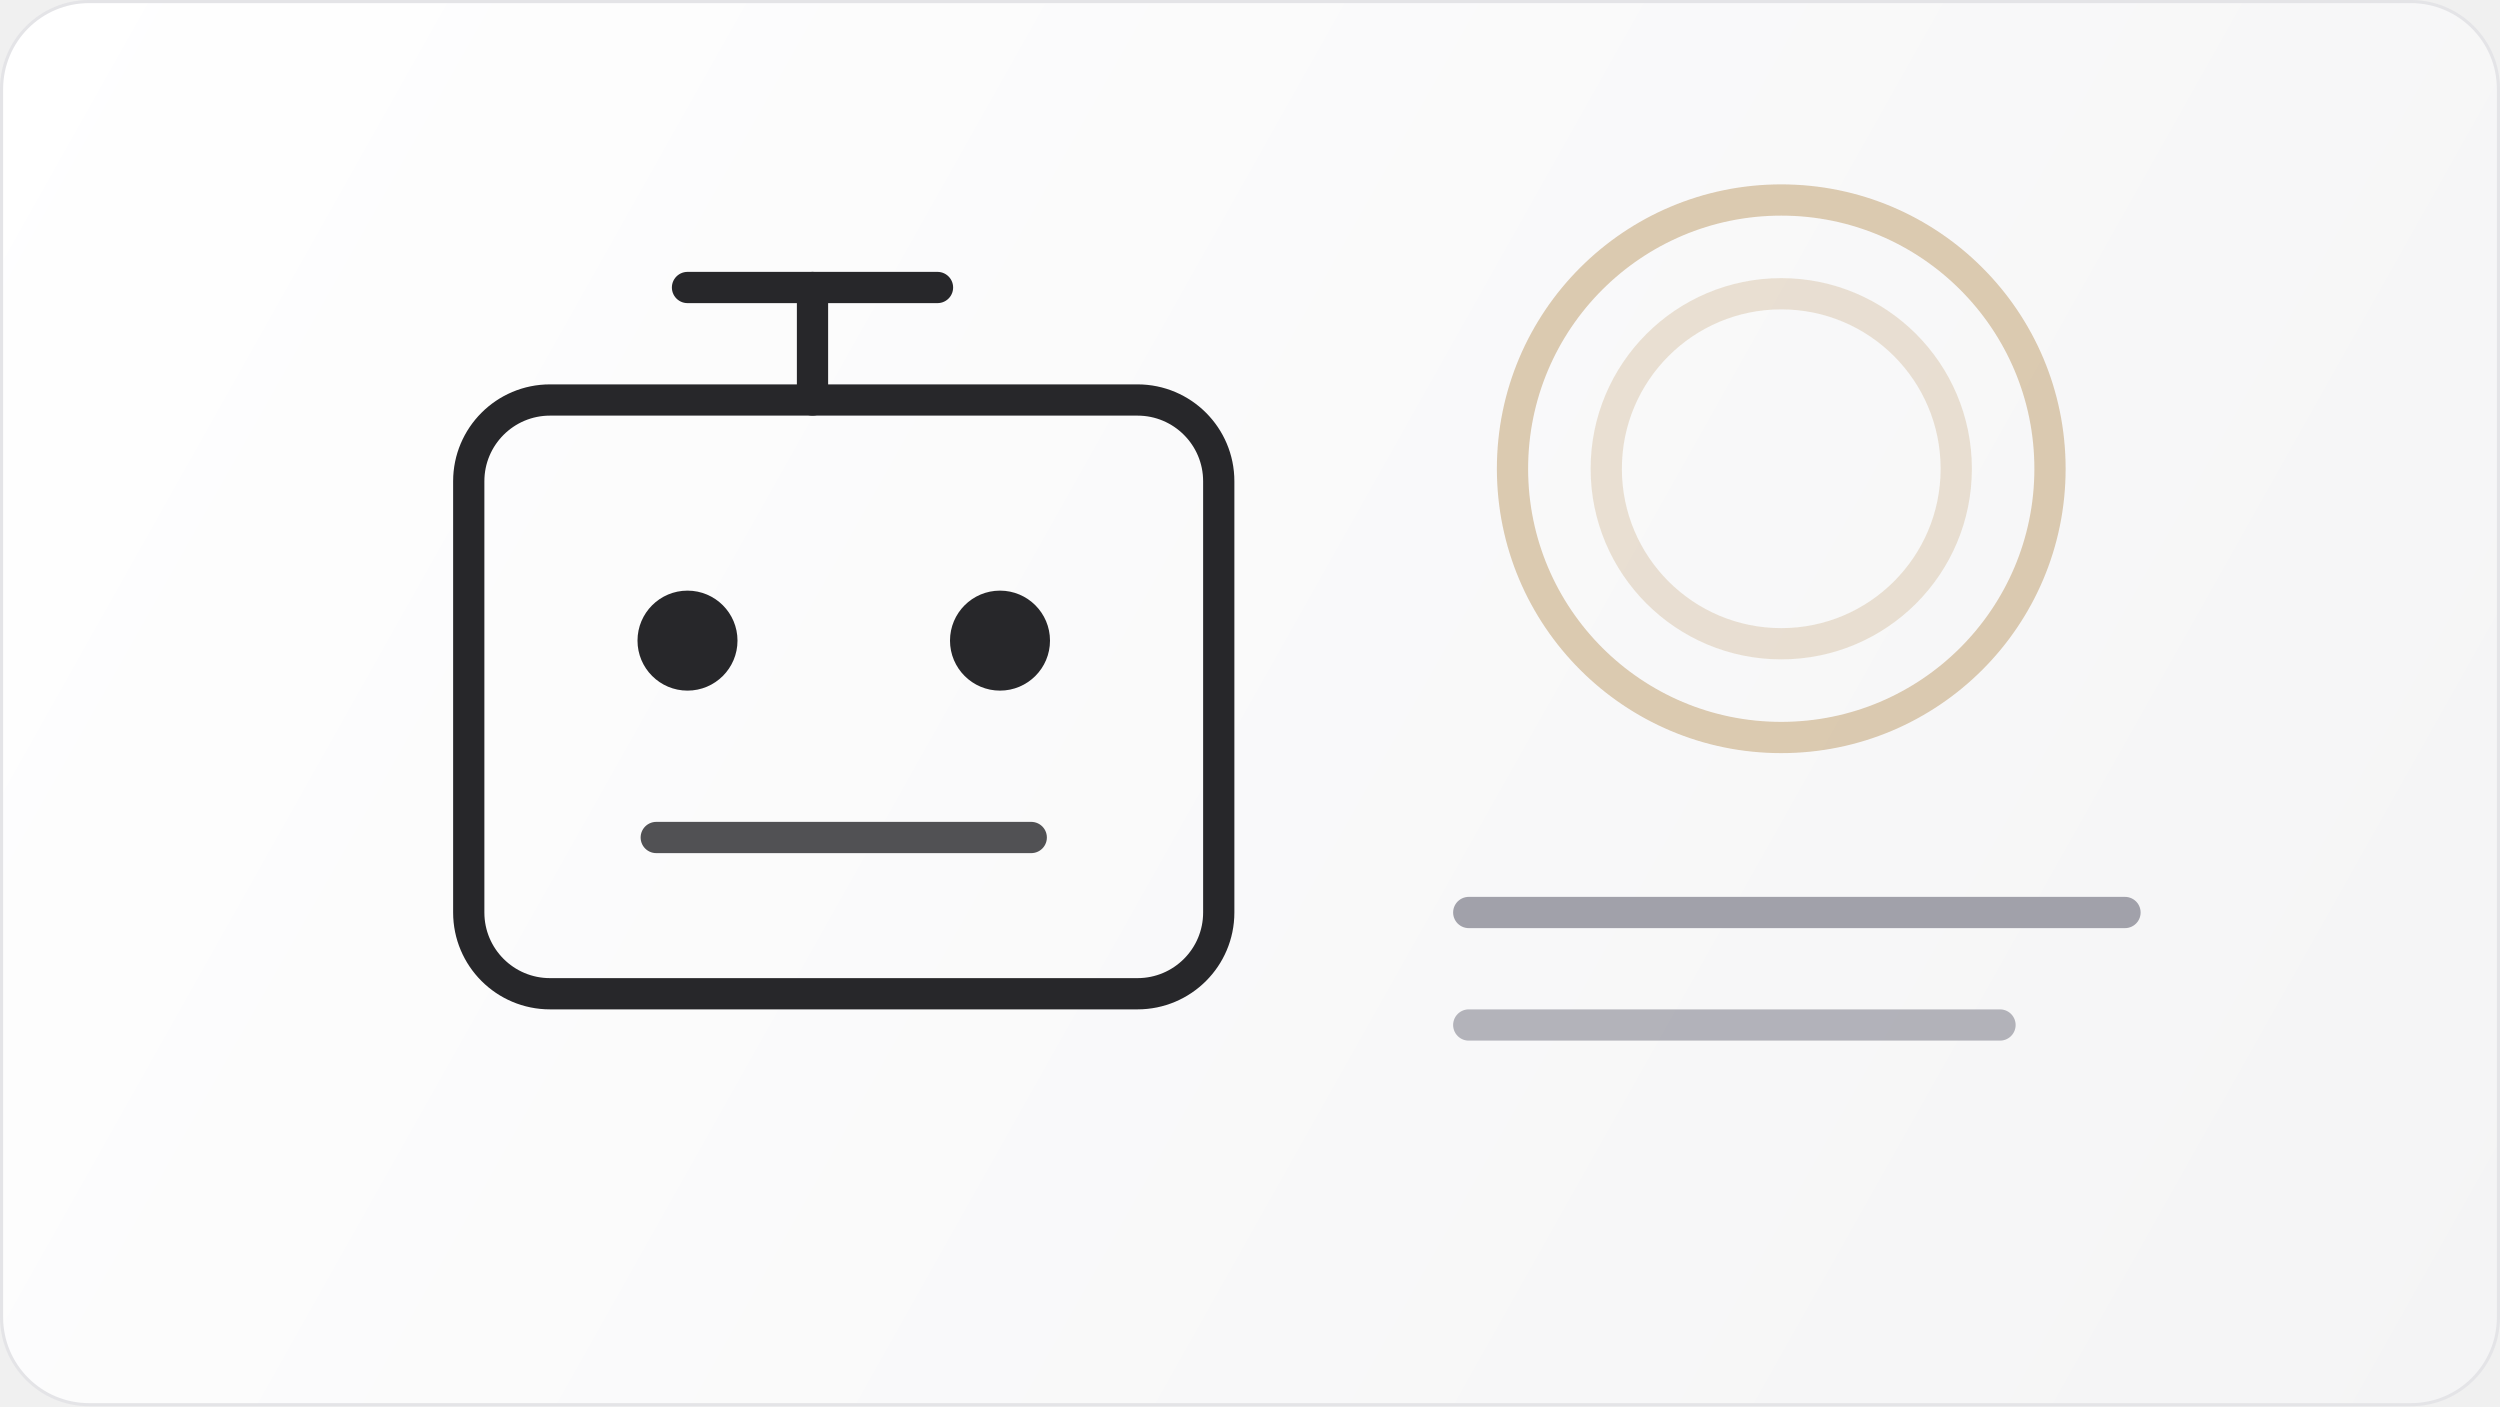
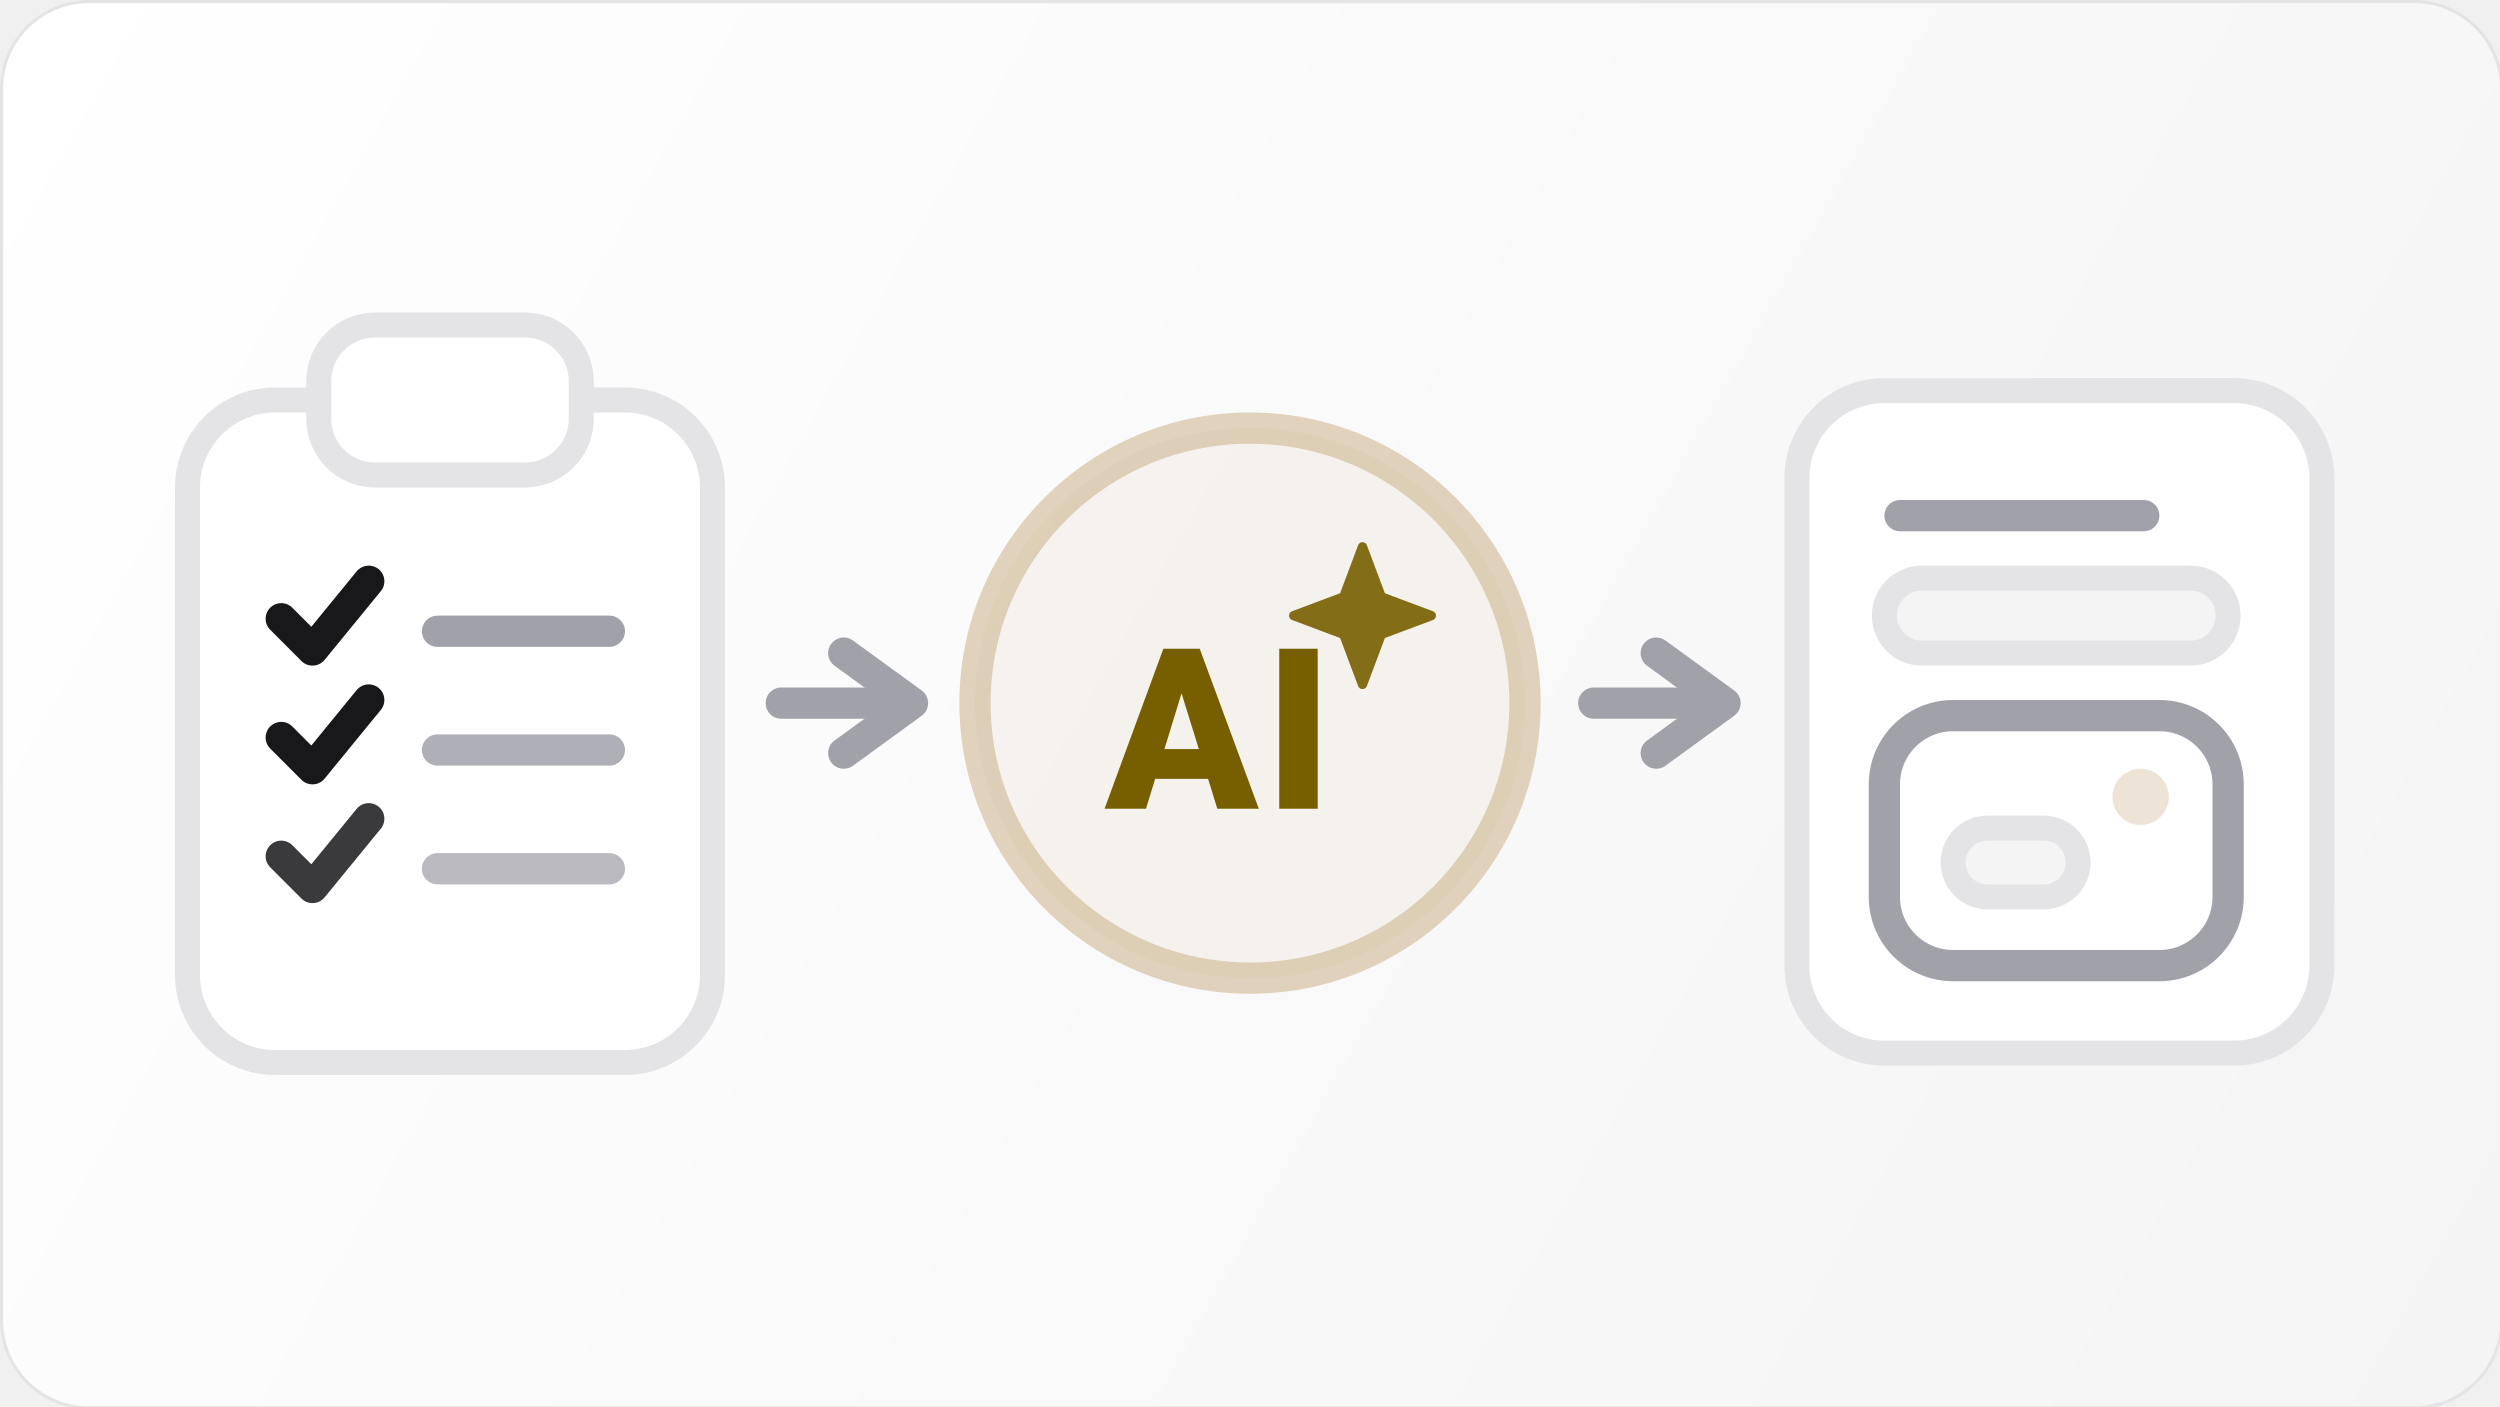
- <svg xmlns="http://www.w3.org/2000/svg" width="800" height="450" viewBox="0 0 800 450" fill="none">
+ <svg xmlns="http://www.w3.org/2000/svg" width="800" height="450" viewBox="0 0 800 450" fill="none" role="img" aria-labelledby="llamabot-title" preserveAspectRatio="xMidYMid meet">
  <defs>
    <linearGradient id="bg" x1="0" y1="0" x2="800" y2="450" gradientUnits="userSpaceOnUse">
-       <stop stop-color="#FFFFFF" stop-opacity="1" />
-       <stop offset="1" stop-color="#F4F4F5" stop-opacity="1" />
+       <stop stop-color="#FFFFFF" />
+       <stop offset="1" stop-color="#F4F4F5" />
    </linearGradient>
+     <style type="text/css">
+ .round { stroke-linecap: round; stroke-linejoin: round; }
+         .panel { fill: #FFFFFF; stroke: #E4E4E7; stroke-width: 8; }
+         .ink { stroke: #18181B; stroke-width: 10; }
+         .muted { stroke: #A1A1AA; stroke-width: 10; }
+         .mutedSoft { stroke: #A1A1AA; stroke-width: 10; opacity: 0.85; }
+         .mutedFaint { stroke: #A1A1AA; stroke-width: 10; opacity: 0.75; }
+         .accentRing { stroke: #CBB089; stroke-width: 10; opacity: 0.55; }
+         .accentFill { fill: #CBB089; opacity: 0.10; }
+         .accentDot { fill: #CBB089; opacity: 0.35; }
+ </style>
  </defs>
-   <rect x="0.5" y="0.5" width="799" height="449" rx="28" fill="url(#bg)" stroke="#E4E4E7" />
-   <circle cx="570" cy="150" r="86" stroke="#CBB089" stroke-width="10" opacity="0.65" />
-   <circle cx="570" cy="150" r="56" stroke="#CBB089" stroke-width="10" opacity="0.35" />
-   <rect x="150" y="128" width="240" height="190" rx="26" stroke="#27272A" stroke-width="10" />
-   <path d="M260 92v36" stroke="#27272A" stroke-width="10" stroke-linecap="round" />
-   <path d="M220 92h80" stroke="#27272A" stroke-width="10" stroke-linecap="round" />
-   <circle cx="220" cy="205" r="16" fill="#27272A" />
-   <circle cx="320" cy="205" r="16" fill="#27272A" />
-   <path d="M210 268h120" stroke="#27272A" stroke-width="10" stroke-linecap="round" opacity="0.8" />
-   <path d="M470 292h210" stroke="#A1A1AA" stroke-width="10" stroke-linecap="round" />
-   <path d="M470 328h170" stroke="#A1A1AA" stroke-width="10" stroke-linecap="round" opacity="0.8" />
+   <rect x="0.5" y="0.5" width="800" height="450" rx="28" fill="url(#bg)" stroke="#E4E4E7" />
+   <g class="round">
+     <g id="connectors">
+       <path d="M250 225h30" class="muted" />
+       <path d="M270 209l22 16-22 16" class="muted" />
+       <path d="M510 225h30" class="muted" />
+       <path d="M530 209l22 16-22 16" class="muted" />
+     </g>
+     <g id="step-intake" transform="translate(60, 104)">
+       <rect x="0" y="24" width="168" height="212" rx="28" class="panel" />
+       <path d="M30 94l10 10 18-22" class="ink" />
+       <path d="M80 98h55" class="muted" />
+       <path d="M30 132l10 10 18-22" class="ink" />
+       <path d="M80 136h55" class="mutedSoft" />
+       <path d="M30 170l10 10 18-22" class="ink" opacity="0.85" />
+       <path d="M80 174h55" class="mutedFaint" />
+       <rect x="42" y="0" width="84" height="48" rx="18" class="panel" />
+     </g>
+     <g id="step-ai" transform="translate(400 225)">
+       <circle cx="0" cy="0" r="88" class="accentFill" />
+       <circle cx="0" cy="0" r="88" class="accentRing" />
+       <text x="-10" y="14" text-anchor="middle" dominant-baseline="middle" font-family="ui-sans-serif, system-ui, -apple-system, BlinkMacSystemFont, Segoe UI, Roboto, Helvetica, Arial" font-size="72" font-weight="800" fill="#775f00" letter-spacing="2">
+         AI
+       </text>
+       <path d="M36 -50l6 16 16 6-16 6-6 16-6-16-16-6 16-6 6-16z" fill="#775f00" opacity="0.9" stroke="#775f00" stroke-width="3" />
+     </g>
+     <g id="step-publish" transform="translate(575 125)">
+       <rect x="0" y="0" width="168" height="212" rx="28" class="panel" />
+       <path d="M33 40h78" class="muted" />
+       <rect x="28" y="60" width="110" height="24" rx="12" fill="#F4F4F5" stroke="#E4E4E7" stroke-width="8" />
+       <rect x="28" y="104" width="110" height="80" rx="22" fill="#FFFFFF" class="muted" />
+       <rect x="50" y="140" width="40" height="22" rx="11" fill="#F4F4F5" stroke="#E4E4E7" stroke-width="8" />
+       <circle cx="110" cy="130" r="9" class="accentDot" />
+     </g>
+   </g>
</svg>
